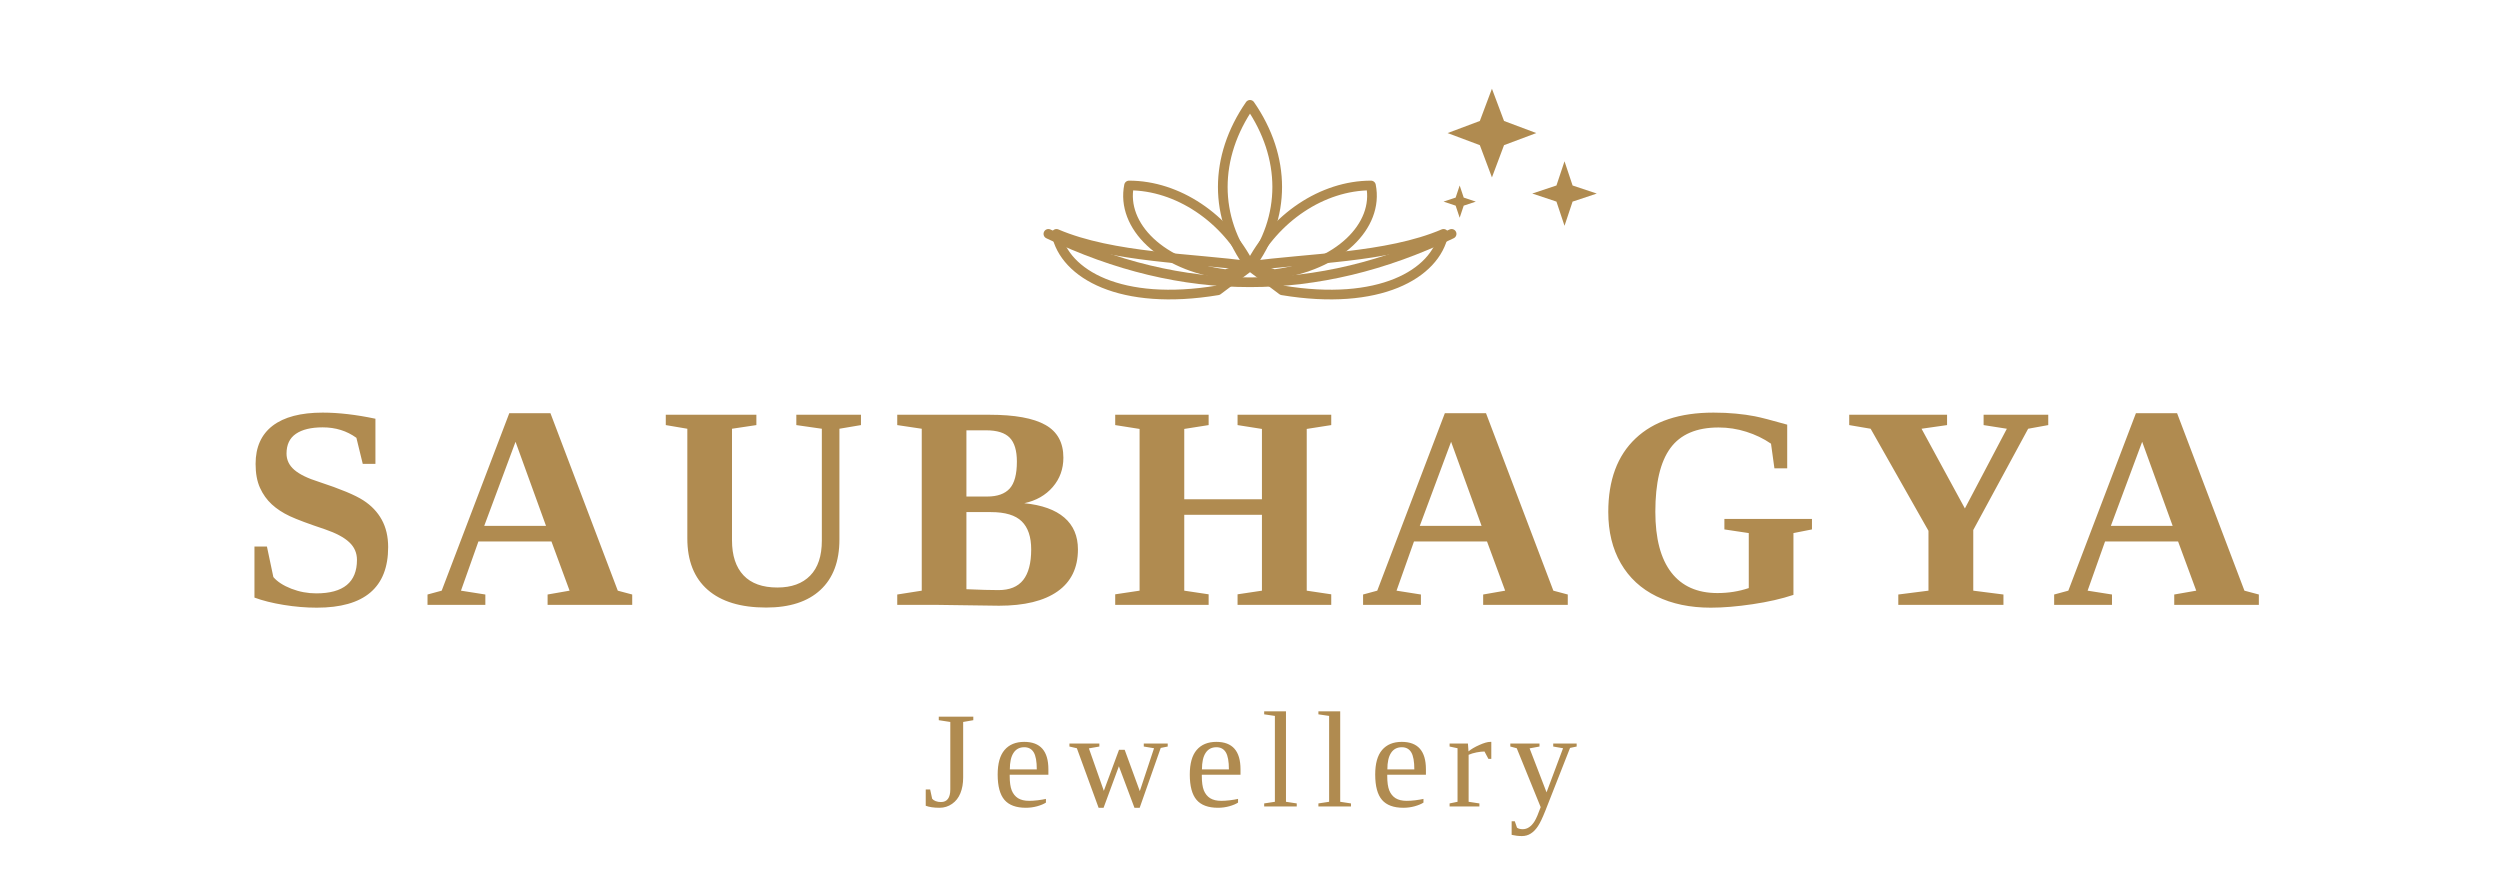
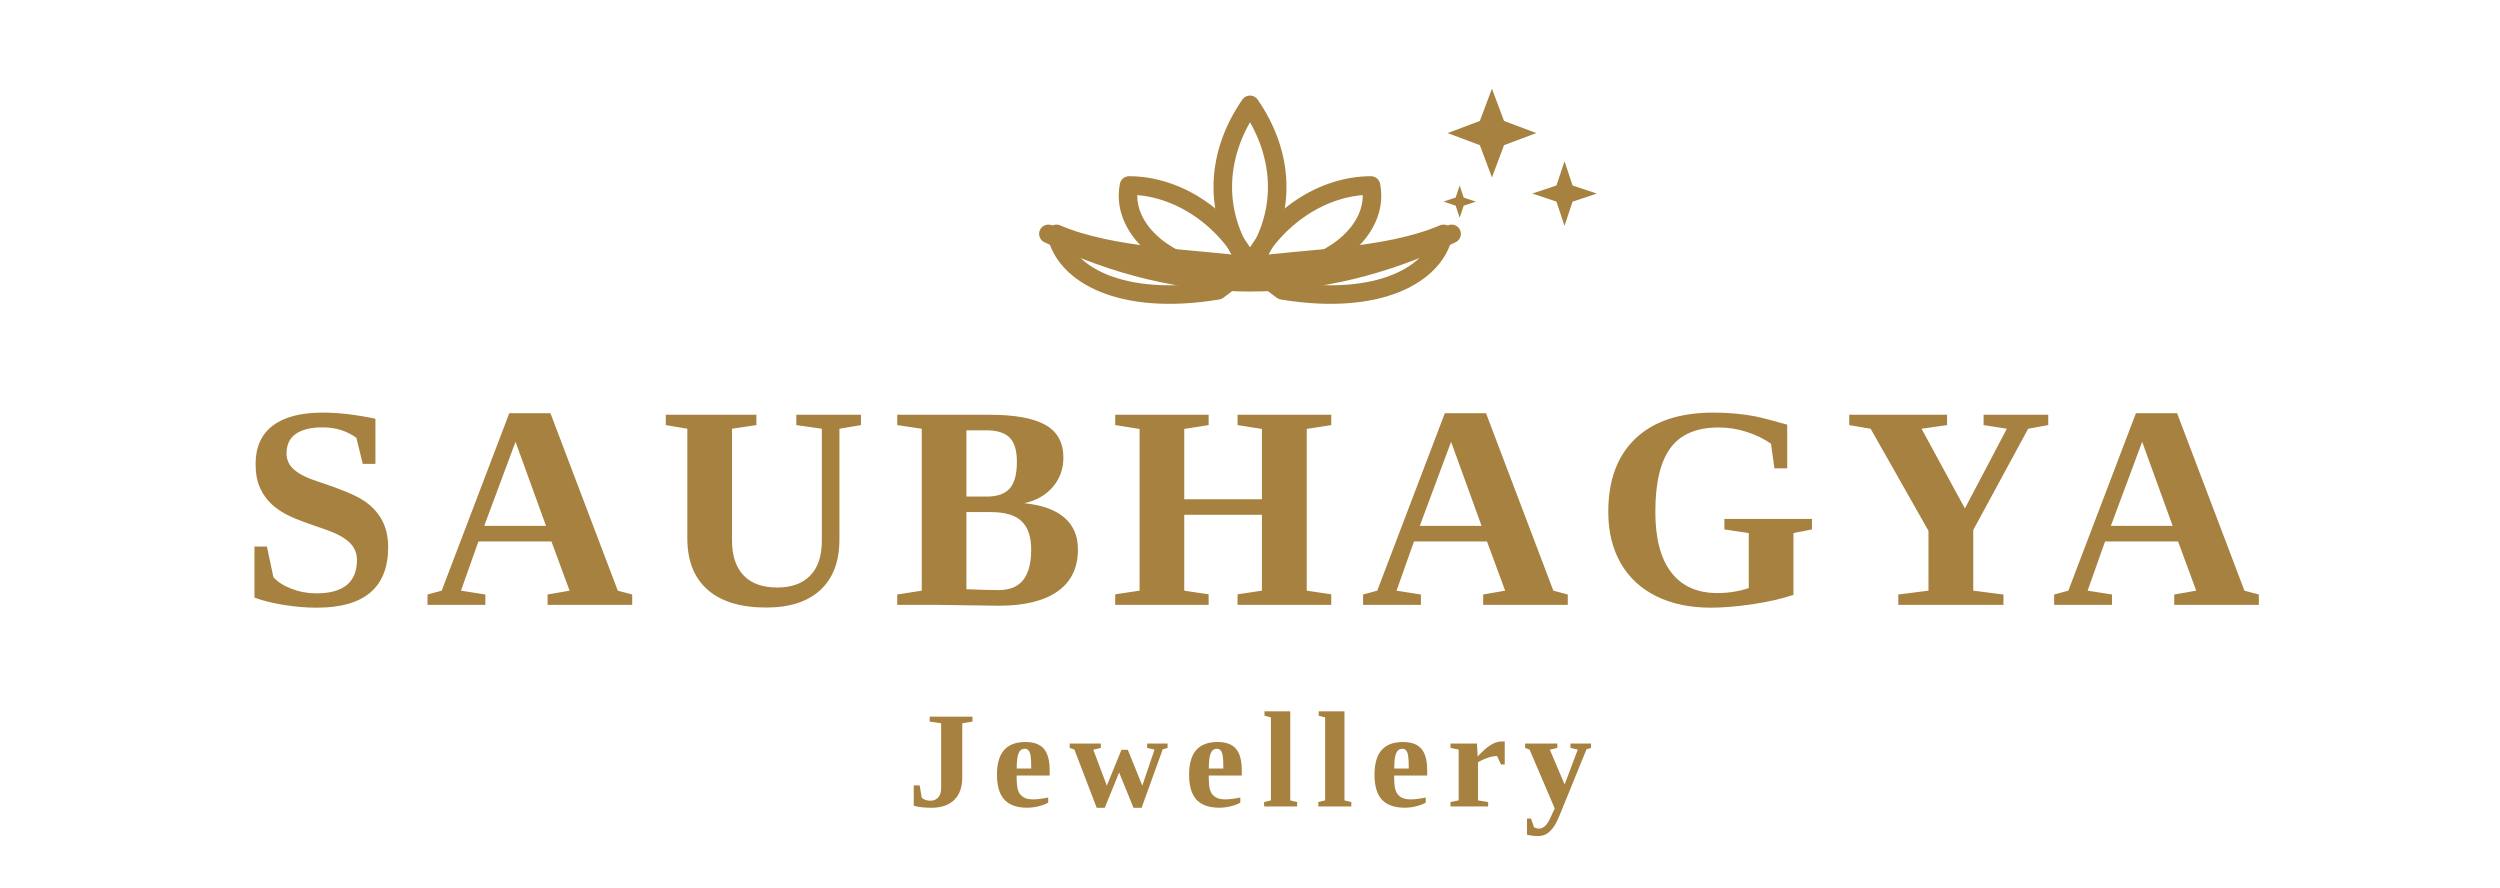
<svg xmlns="http://www.w3.org/2000/svg" width="620" height="220" viewBox="0 0 620 220" role="img" aria-label="Saubhagya Jewellery">
-   <g fill="none" stroke="#B08B50" stroke-width="2.4" stroke-linecap="round" stroke-linejoin="round" transform="translate(310 60)">
+   <g fill="none" stroke="#A6813F" stroke-width="4.6" stroke-linecap="round" stroke-linejoin="round" transform="translate(310 60)">
    <path d="M0 -34 C 9 -21 9 -6 0 6 C -9 -6 -9 -21 0 -34 Z" />
    <path d="M0 6 C -6 -6 -18 -14 -30 -14 C -32 -4 -22 6 -6 8 Z" />
    <path d="M0 6 C  6 -6  18 -14  30 -14 C 32 -4  22 6  6 8 Z" />
    <path d="M0 6 C -14 4 -34 4 -48 -2 C -46 8 -32 16 -8 12 Z" />
    <path d="M0 6 C  14 4  34 4  48 -2 C 46 8  32 16  8 12 Z" />
    <path d="M-50 -2 Q 0 22 50 -2" />
  </g>
-   <g fill="#B08B50">
+   <g fill="#A6813F">
    <path d="M370 22 L373 30 L381 33 L373 36 L370 44 L367 36 L359 33 L367 30 Z" />
    <path d="M388 40 L390 46 L396 48 L390 50 L388 56 L386 50 L380 48 L386 46 Z" />
    <path d="M362 46 L363 49 L366 50 L363 51 L362 54 L361 51 L358 50 L361 49 Z" />
  </g>
-   <text x="310" y="150" text-anchor="middle" font-family="'Cormorant Garamond','Cormorant',Georgia,'Times New Roman',serif" font-weight="600" font-size="72" letter-spacing="6" fill="#B08B50">SAUBHAGYA</text>
-   <text x="310" y="200" text-anchor="middle" font-family="'Cormorant Garamond','Cormorant',Georgia,'Times New Roman',serif" font-weight="500" font-size="34" letter-spacing="4" fill="#B08B50">Jewellery</text>
+   <text x="310" y="150" text-anchor="middle" font-family="'Cormorant Garamond','Cormorant',Georgia,'Times New Roman',serif" font-weight="700" font-size="72" letter-spacing="6" fill="#A6813F">SAUBHAGYA</text>
+   <text x="310" y="200" text-anchor="middle" font-family="'Cormorant Garamond','Cormorant',Georgia,'Times New Roman',serif" font-weight="600" font-size="34" letter-spacing="4" fill="#A6813F">Jewellery</text>
</svg>
